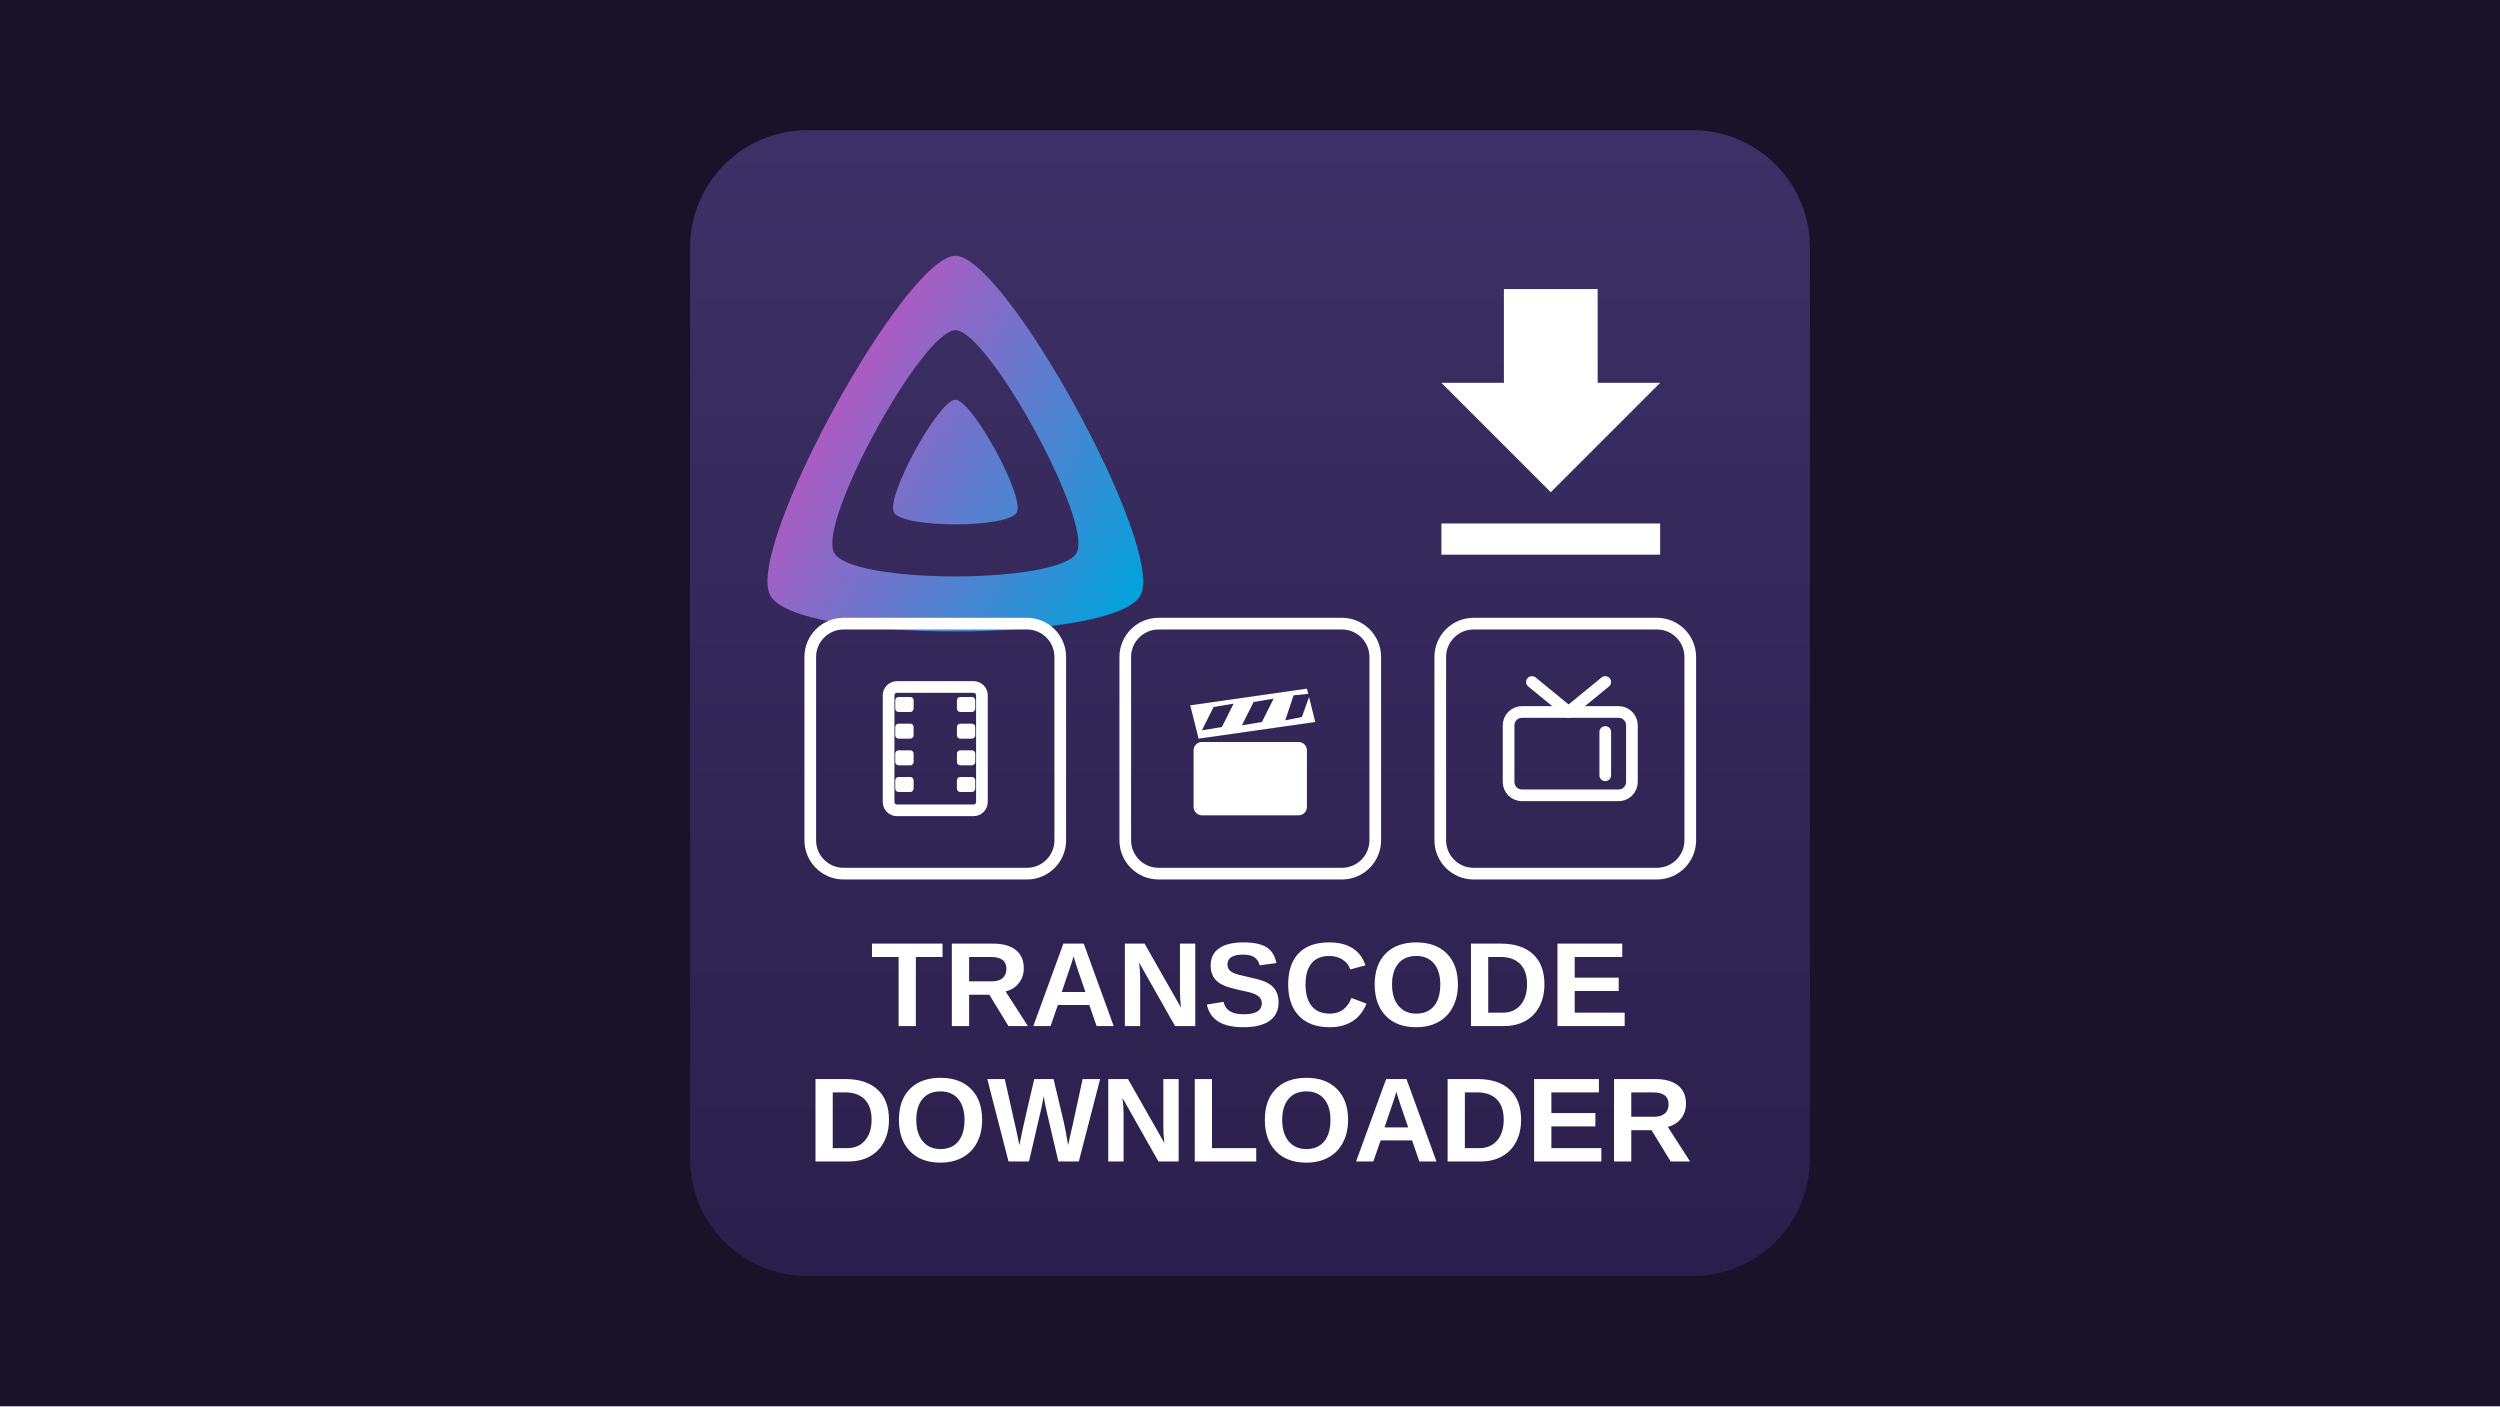
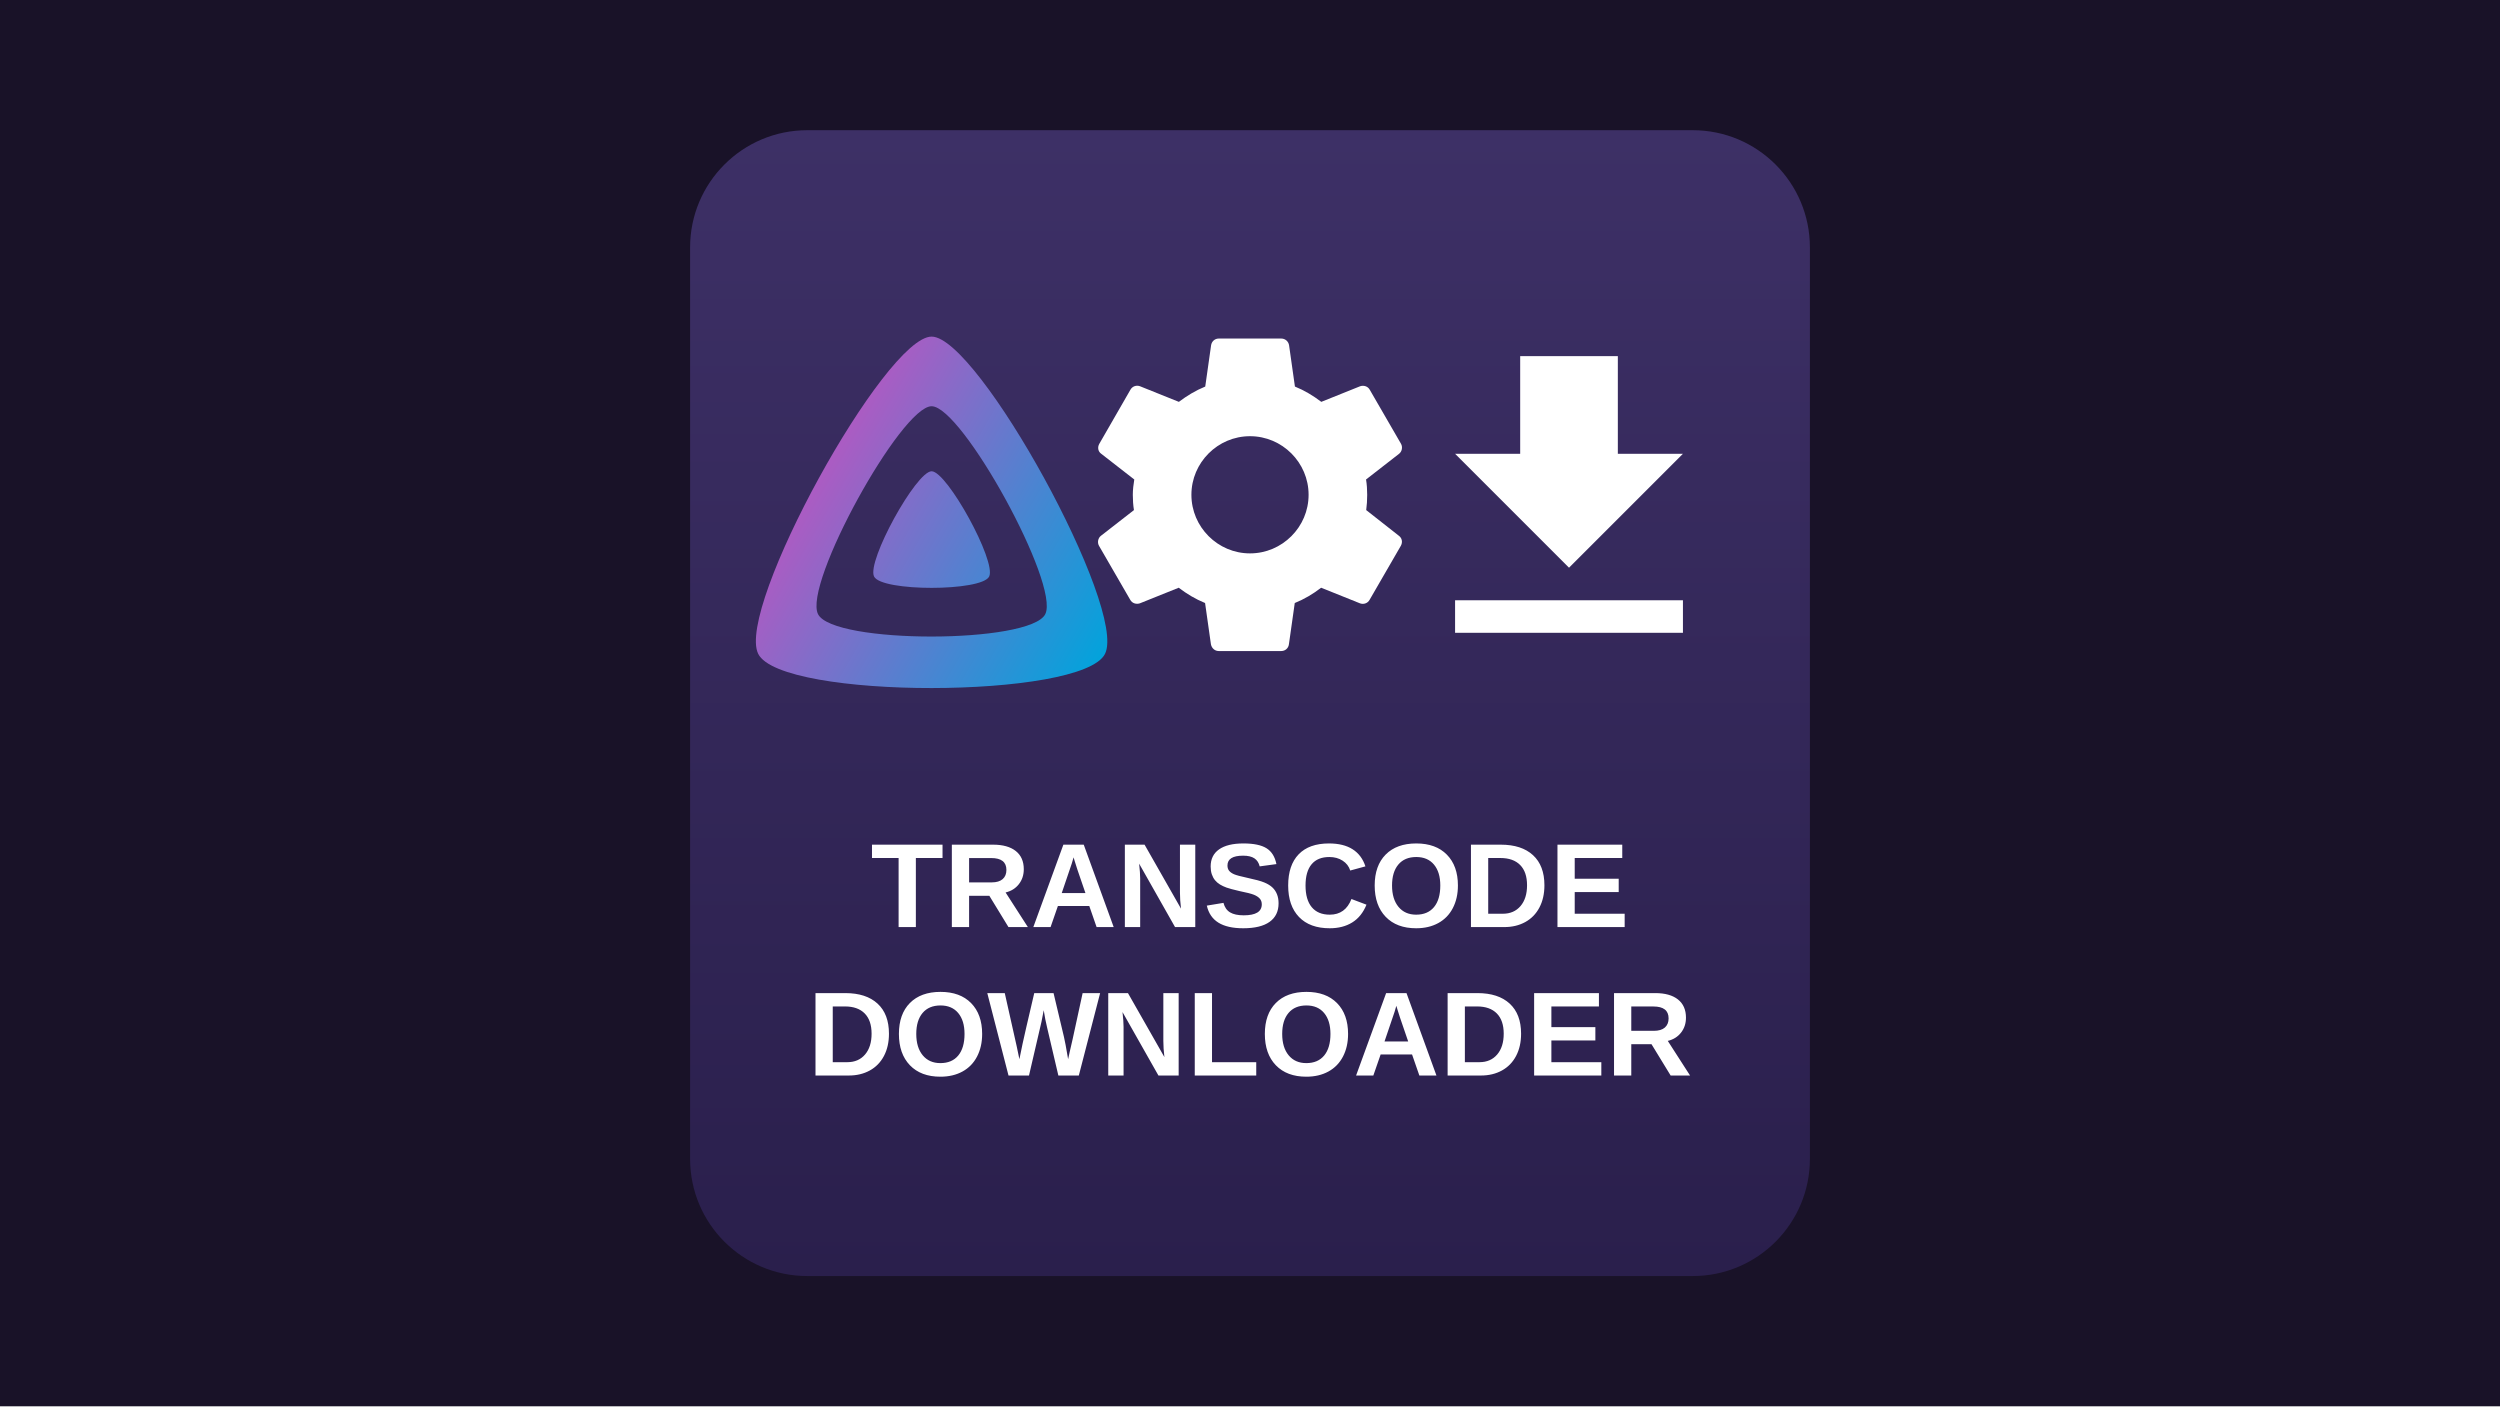
<svg xmlns="http://www.w3.org/2000/svg" width="1920" height="1080" viewBox="0 0 1920 1080">
  <defs>
    <linearGradient id="tile" x1="0" y1="100" x2="0" y2="980" gradientUnits="userSpaceOnUse">
      <stop offset="0" stop-color="#3d3066" />
      <stop offset="1" stop-color="#2a1f4c" />
    </linearGradient>
    <linearGradient id="jf" gradientUnits="userSpaceOnUse" x1="110.25" y1="213.3" x2="496.14" y2="436.09">
      <stop offset="0" stop-color="#AA5CC3" />
      <stop offset="1" stop-color="#00A4DC" />
    </linearGradient>
  </defs>
  <rect width="1920" height="1080" fill="#191228" />
  <rect x="530" y="100" width="860" height="880" rx="90" fill="url(#tile)" />
-   <g transform="translate(575,182) scale(0.62)" fill="url(#jf)">
+   <g transform="translate(567,245) scale(0.58)" fill="url(#jf)">
    <path d="M256,201.6c-20.4,0-86.2,119.3-76.2,139.4s142.5,19.9,152.4,0S276.5,201.6,256,201.6z" />
    <path d="M256,23.3c-61.6,0-259.8,359.4-229.6,420.1s429.3,60,459.2,0S317.6,23.3,256,23.3z M406.5,390.8c-19.6,39.3-281.1,39.8-300.9,0s110.1-275.3,150.4-275.3S426.1,351.4,406.5,390.8z" />
  </g>
-   <g transform="translate(1047,186) scale(12)" fill="#ffffff">
+   <g transform="translate(810,230) scale(12.5)" fill="#ffffff" fill-rule="evenodd">
+     <path d="M19.14 12.94c.04-.3.06-.61.06-.94 0-.32-.02-.64-.07-.94l2.03-1.58c.18-.14.23-.41.12-.61l-1.92-3.32c-.12-.22-.37-.29-.59-.22l-2.39.96c-.5-.38-1.03-.7-1.62-.94l-.36-2.54c-.04-.24-.24-.41-.48-.41h-3.84c-.24 0-.43.17-.47.41l-.36 2.54c-.59.24-1.13.57-1.62.94l-2.39-.96c-.22-.08-.47 0-.59.22L2.74 8.87c-.12.21-.08.47.12.61l2.03 1.58c-.05.3-.09.63-.09.94s.02.64.07.94l-2.03 1.58c-.18.14-.23.41-.12.61l1.92 3.32c.12.22.37.29.59.22l2.39-.96c.5.38 1.03.7 1.62.94l.36 2.54c.05.24.24.41.48.41h3.84c.24 0 .44-.17.47-.41l.36-2.54c.59-.24 1.13-.56 1.62-.94l2.39.96c.22.08.47 0 .59-.22l1.92-3.32c.12-.22.07-.47-.12-.61l-2.01-1.58zM12 15.6c-1.98 0-3.6-1.62-3.6-3.6s1.62-3.6 3.6-3.6 3.6 1.62 3.6 3.6-1.62 3.6-3.6 3.6z" />
+   </g>
+   <g transform="translate(1055,236) scale(12.5)" fill="#ffffff">
    <path d="M19 9h-4V3H9v6H5l7 7 7-7zM5 18v2h14v-2H5z" />
  </g>
-   <g transform="translate(141,118) scale(1.28)">
-     <g fill="none" stroke="#ffffff" stroke-width="7" stroke-linejoin="round">
-       <rect x="376" y="282" width="150" height="150" rx="20" />
-       <rect x="565" y="282" width="150" height="150" rx="20" />
-       <rect x="754" y="282" width="150" height="150" rx="20" />
-     </g>
-     <g transform="translate(451,357)">
-       <rect x="-28" y="-37" width="56" height="74" rx="5" fill="none" stroke="#ffffff" stroke-width="7" />
-       <g fill="#ffffff">
-         <rect x="-24" y="-31" width="11" height="9" rx="2" />
-         <rect x="-24" y="-15" width="11" height="9" rx="2" />
-         <rect x="-24" y="1" width="11" height="9" rx="2" />
-         <rect x="-24" y="17" width="11" height="9" rx="2" />
-         <rect x="13" y="-31" width="11" height="9" rx="2" />
-         <rect x="13" y="-15" width="11" height="9" rx="2" />
-         <rect x="13" y="1" width="11" height="9" rx="2" />
-         <rect x="13" y="17" width="11" height="9" rx="2" />
-       </g>
-     </g>
-     <g transform="translate(640,357)" fill="#ffffff">
-       <rect x="-34" y="-4" width="68" height="44" rx="5" />
-       <path d="M-36 -26 L34 -36 L39 -16 L-31 -6 Z" />
-       <g fill="#2f2455">
-         <path d="M-22 -25 L-10 -27 L-17 -13 L-29 -11 Z" />
-         <path d="M2 -28 L14 -30 L7 -16 L-5 -14 Z" />
-         <path d="M26 -32 L36 -33 L31 -19 L21 -17 Z" />
-       </g>
-     </g>
-     <g transform="translate(829,357)" fill="none" stroke="#ffffff" stroke-width="7" stroke-linecap="round" stroke-linejoin="round">
-       <path d="M-20 -40 L2 -22 L24 -40" />
-       <rect x="-34" y="-22" width="74" height="50" rx="8" />
-       <line x1="24" y1="-10" x2="24" y2="16" />
-     </g>
-   </g>
-   <text x="960" y="788" text-anchor="middle" font-family="Arial, Helvetica, sans-serif" font-weight="bold" font-size="92" fill="#ffffff">TRANSCODE</text>
-   <text x="960" y="892" text-anchor="middle" font-family="Arial, Helvetica, sans-serif" font-weight="bold" font-size="92" fill="#ffffff">DOWNLOADER</text>
+   <text x="960" y="712" text-anchor="middle" font-family="Arial, Helvetica, sans-serif" font-weight="bold" font-size="92" fill="#ffffff">TRANSCODE</text>
+   <text x="960" y="826" text-anchor="middle" font-family="Arial, Helvetica, sans-serif" font-weight="bold" font-size="92" fill="#ffffff">DOWNLOADER</text>
</svg>
